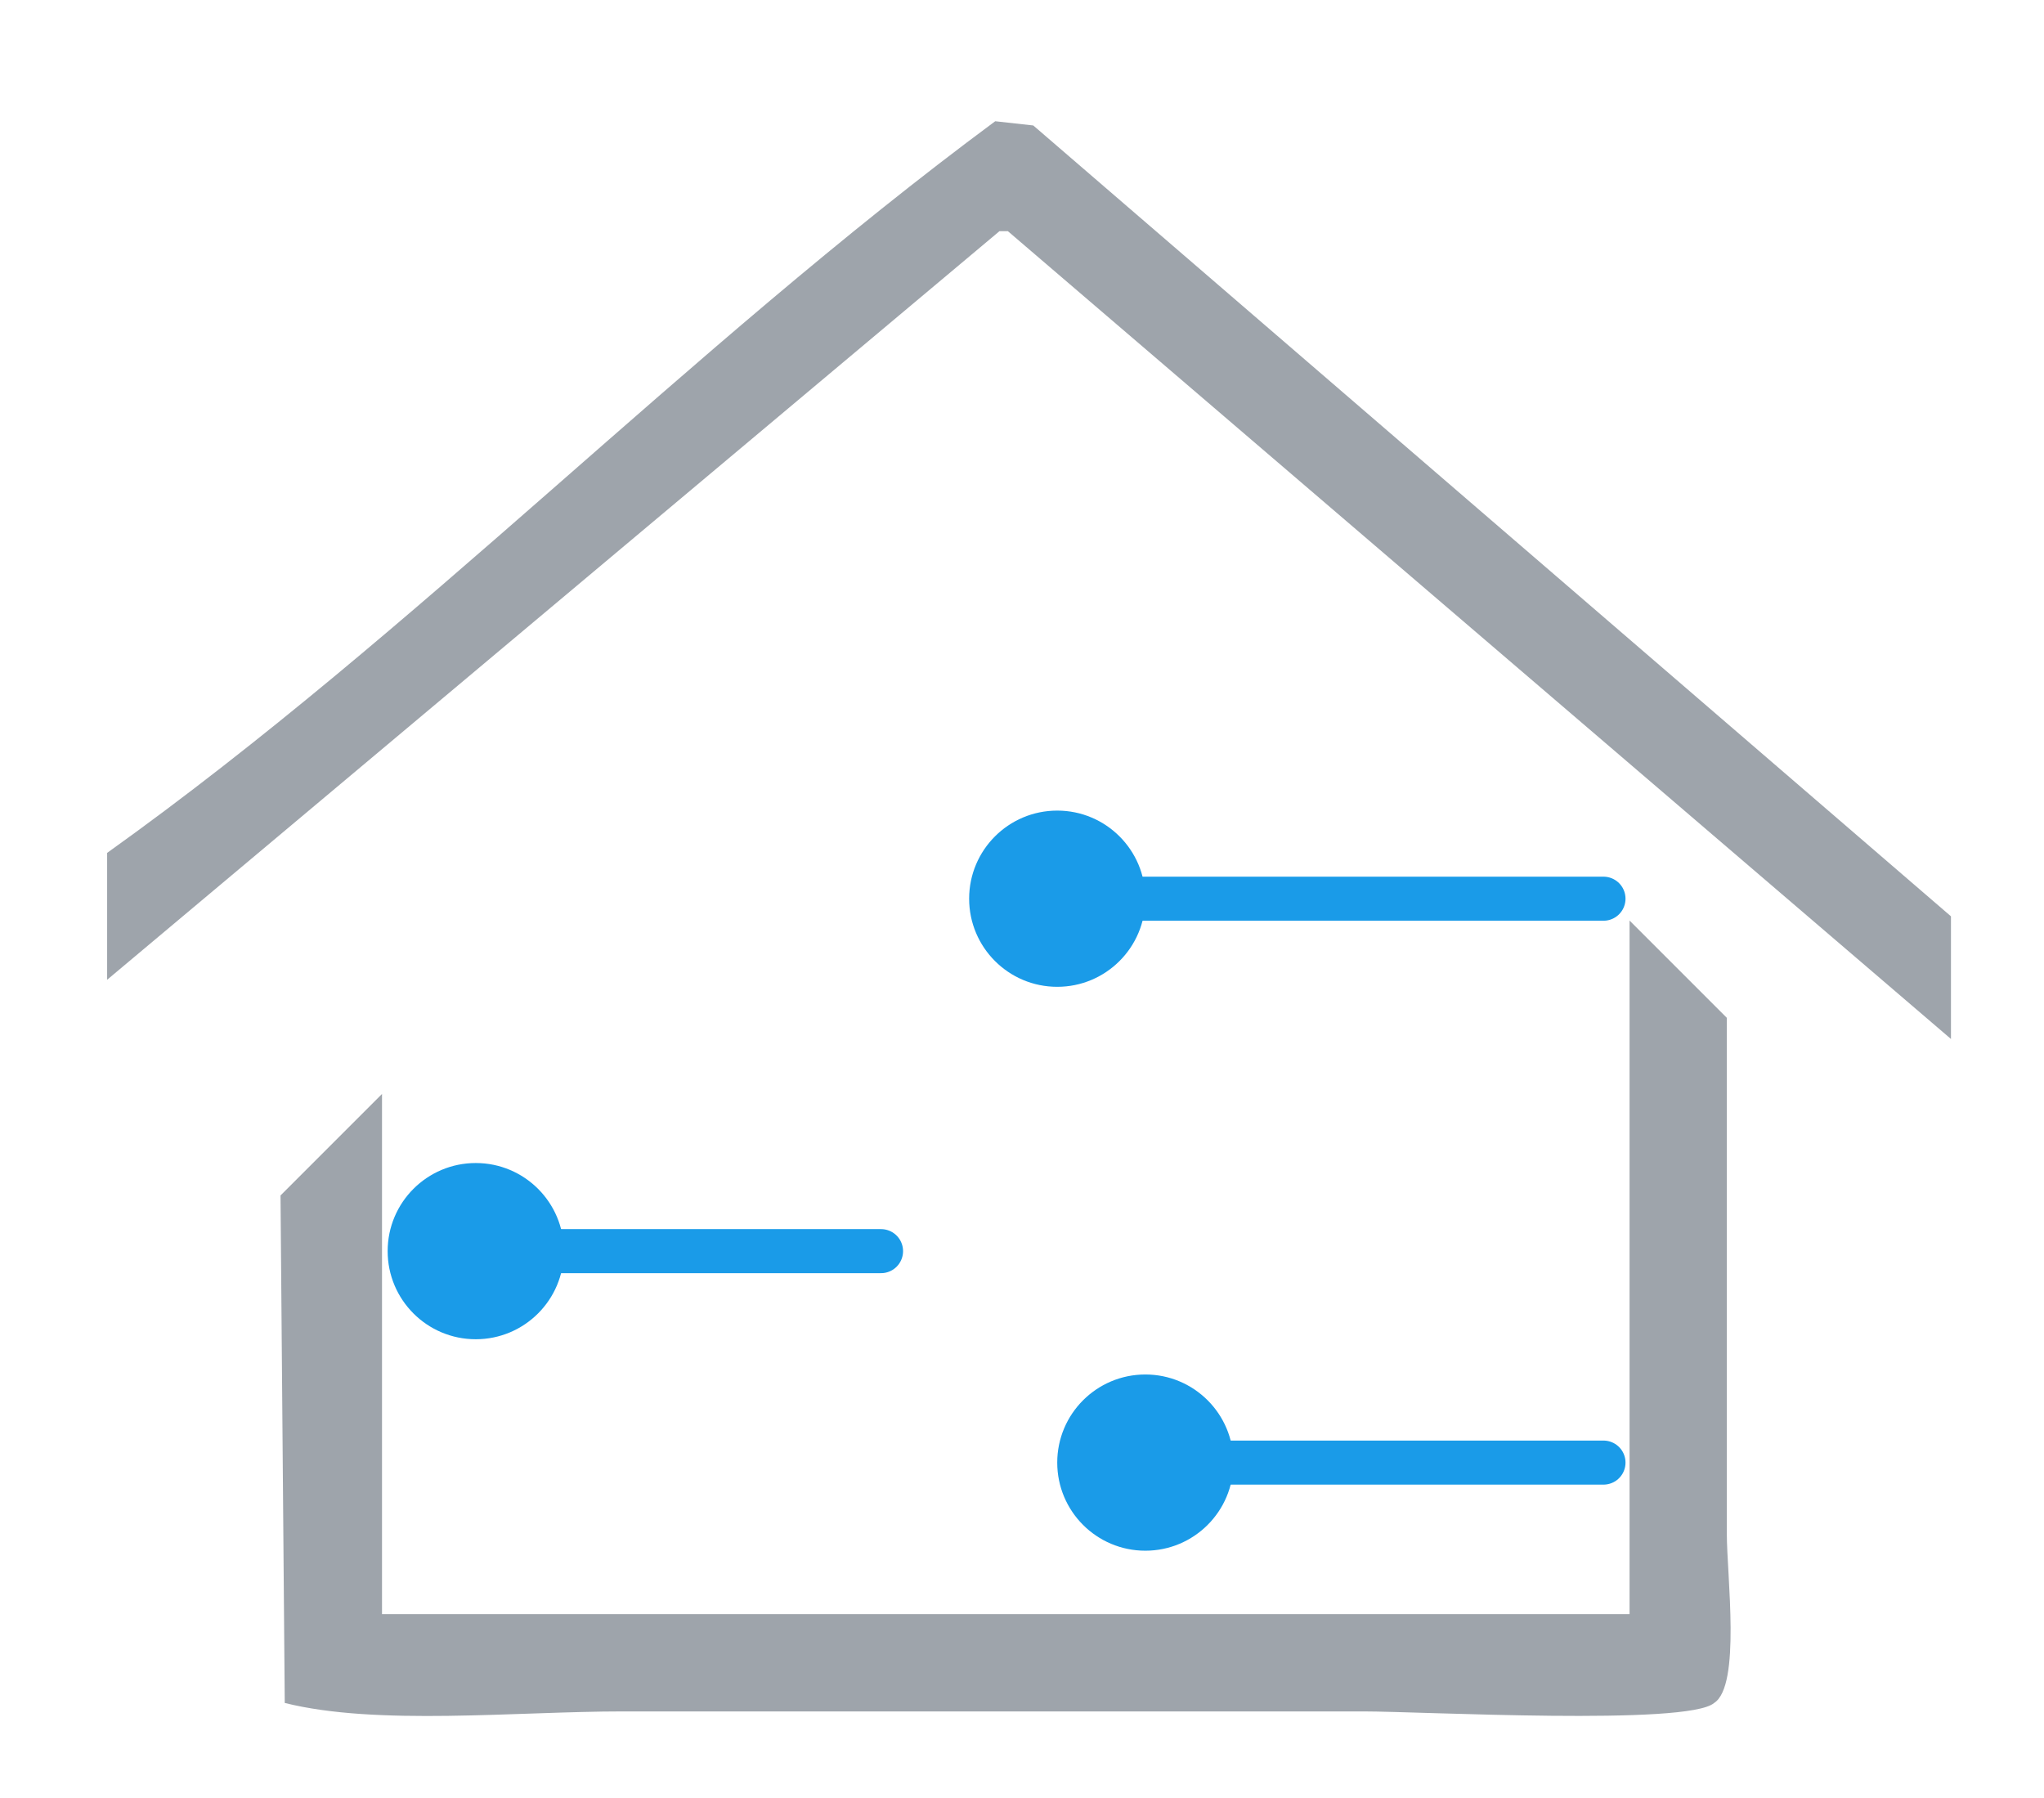
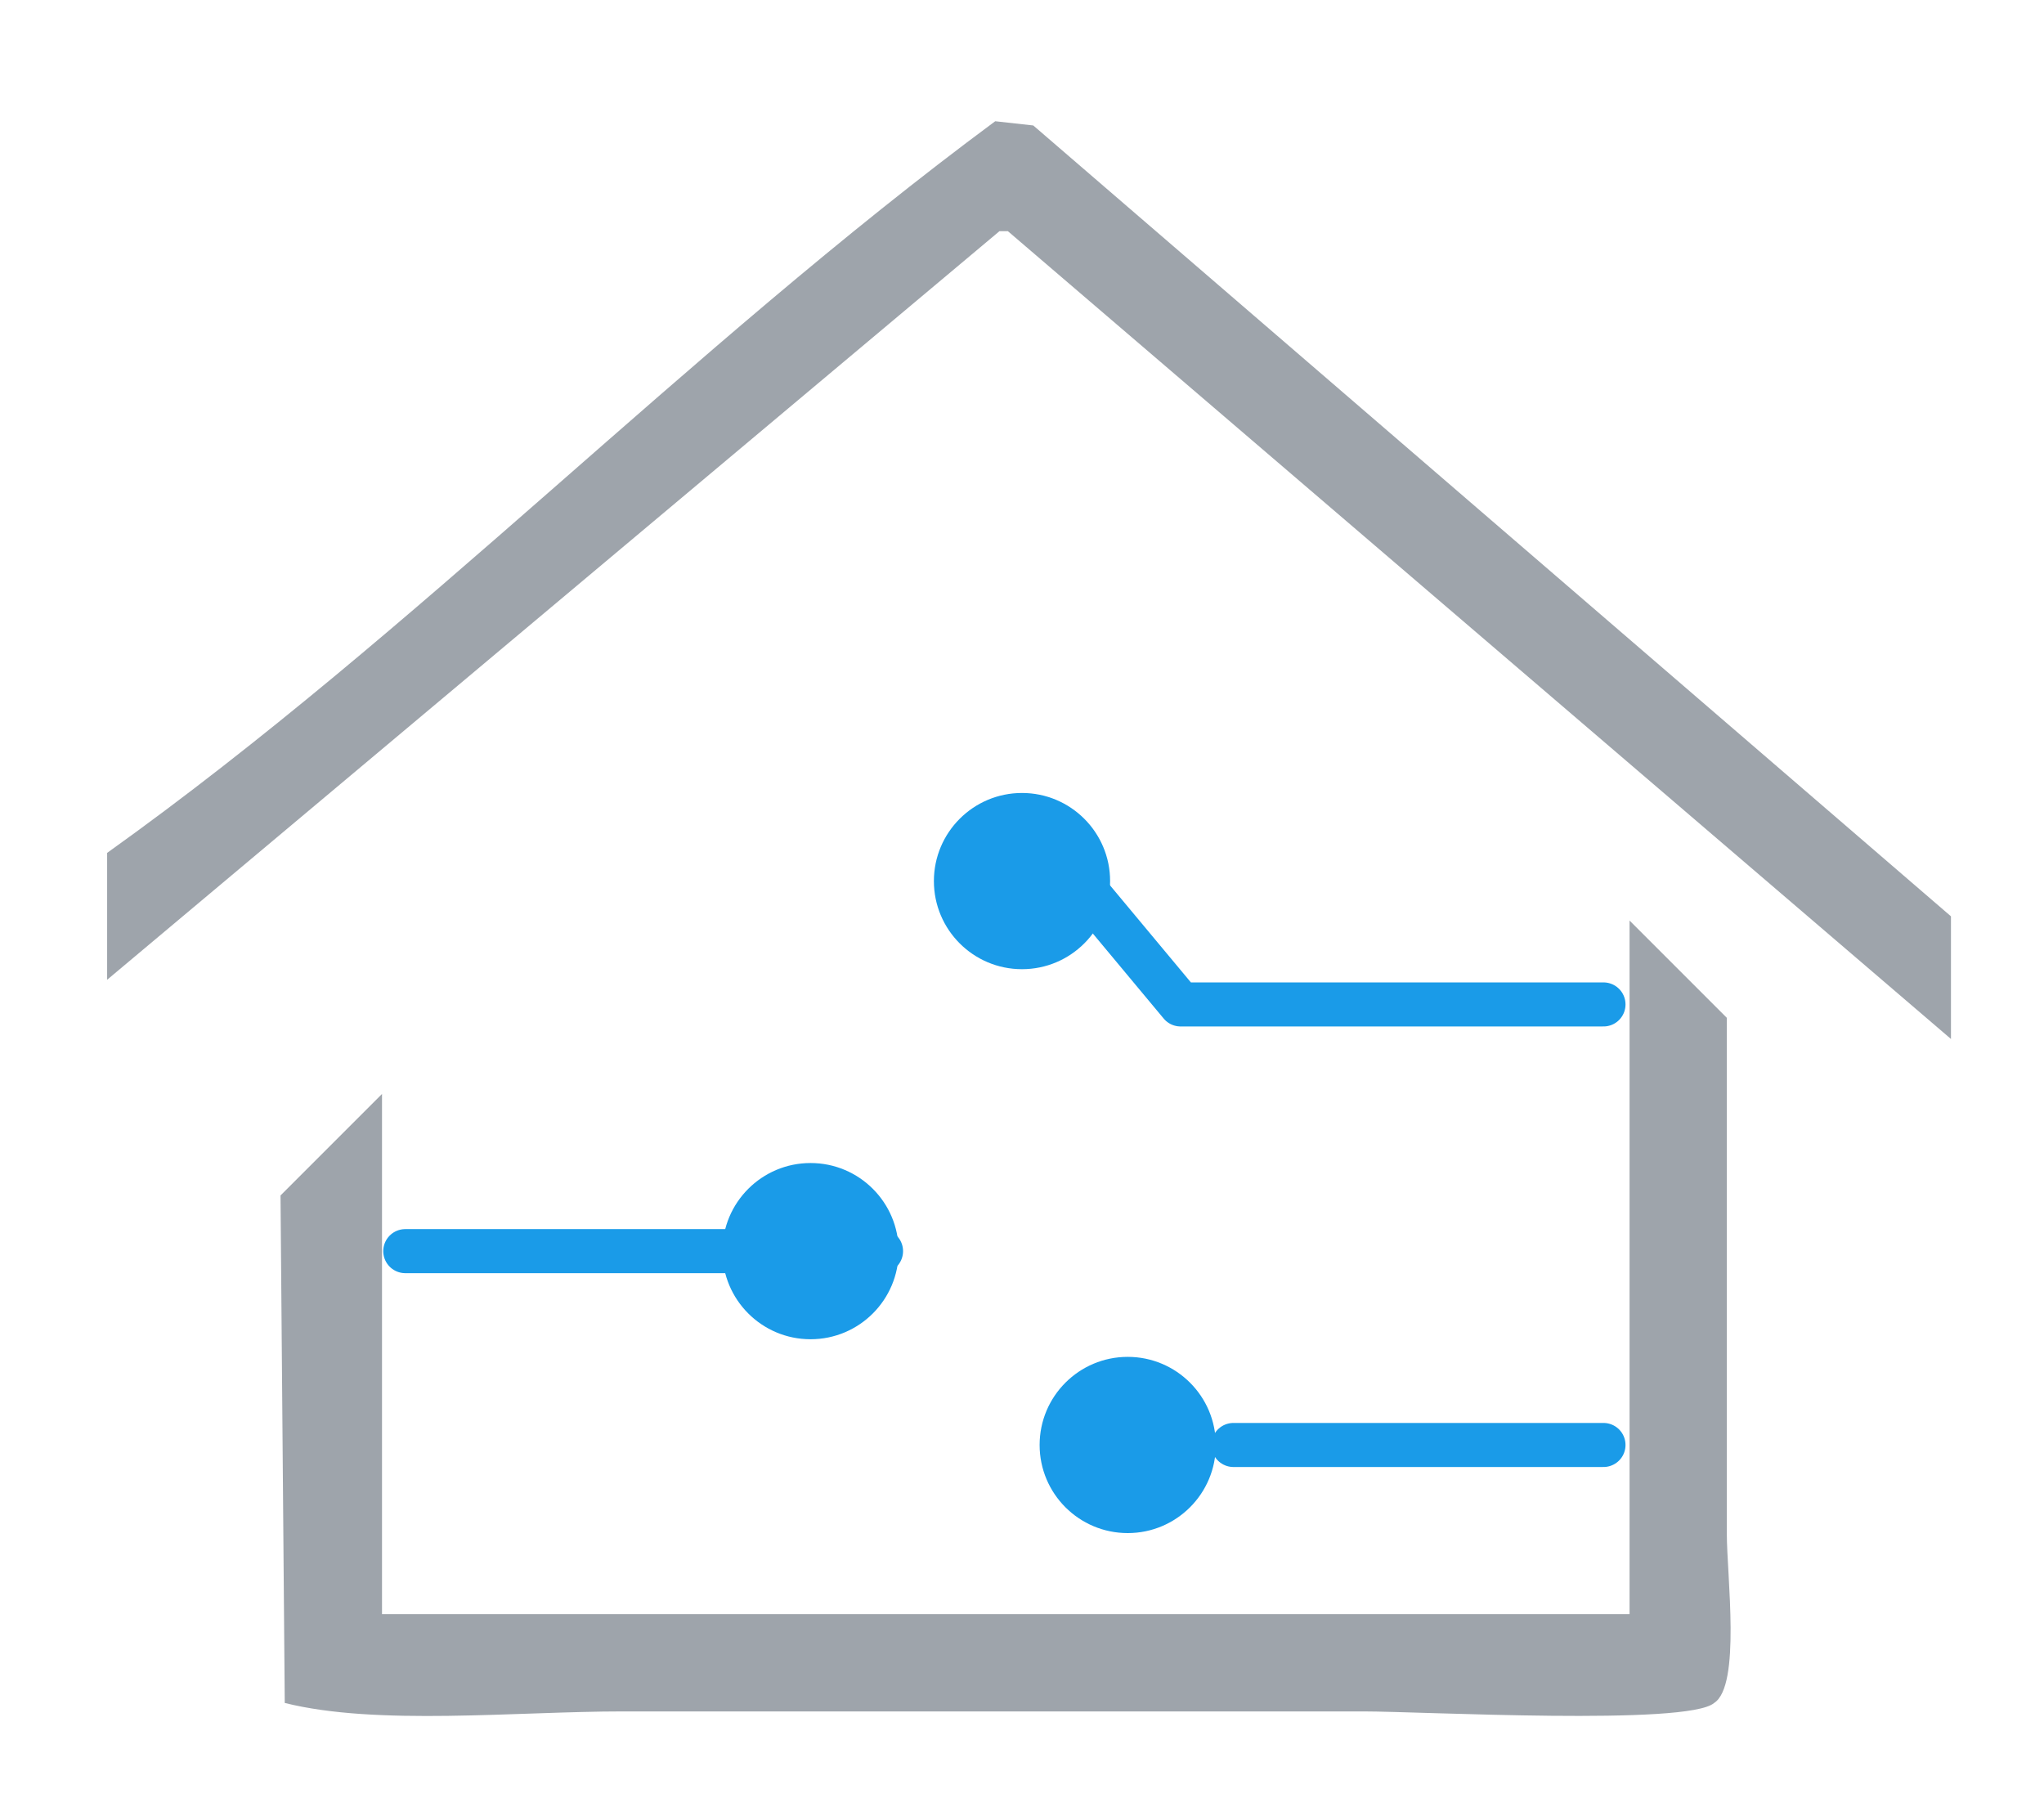
<svg xmlns="http://www.w3.org/2000/svg" viewBox="70 92 116 102">
  <path d="M 126.48 98.88 C 127.20 98.96 127.92 99.04 128.64 99.12 C 145.99 114.08 163.36 129.04 180.72 144.00 C 180.72 146.32 180.72 148.64 180.72 150.96 C 162.88 135.68 145.04 120.40 127.20 105.12 C 127.04 105.12 126.88 105.12 126.72 105.12 C 109.84 119.28 92.96 133.44 76.08 147.60 C 76.08 145.20 76.08 142.80 76.08 140.40 C 93.77 127.76 108.93 111.87 126.48 98.88 Z" fill="#9ea4ab" />
  <path d="M 91.68 183.60 C 115.28 183.60 138.88 183.60 162.48 183.60 C 162.48 170.48 162.48 157.36 162.48 144.24 C 164.32 146.08 166.16 147.92 168.00 149.76 C 168.00 159.52 168.00 169.28 168.00 179.04 C 168.00 181.41 168.81 187.66 167.28 188.64 C 165.78 189.94 150.75 189.12 147.36 189.12 C 133.36 189.12 119.36 189.12 105.36 189.12 C 99.28 189.12 91.39 189.95 86.16 188.64 C 86.08 179.04 86.00 169.44 85.92 159.84 C 87.84 157.92 89.76 156.00 91.68 154.08 C 91.68 163.92 91.68 173.76 91.68 183.60 Z" fill="#9ea4ab" />
-   <g stroke="#1A9BE8" stroke-width="2.5" stroke-linecap="round">
-     <line x1="130" y1="143" x2="161" y2="143" />
-     <line x1="97" y1="163" x2="120" y2="163" />
-     <line x1="135" y1="175" x2="161" y2="175" />
+   <g stroke="#1A9BE8" stroke-width="2.5" stroke-linecap="round" stroke-linejoin="round" fill="none">
+     <path d="M 132 143 L 137 149 L 161 149" />
+     <line x1="93" y1="163" x2="120" y2="163" />
+     <line x1="140" y1="174" x2="161" y2="174" />
  </g>
-   <circle cx="130" cy="143" r="5" fill="#1A9BE8" />
-   <circle cx="97" cy="163" r="5" fill="#1A9BE8" />
-   <circle cx="135" cy="175" r="5" fill="#1A9BE8" />
+   <circle cx="128" cy="142" r="5" fill="#1A9BE8" />
+   <circle cx="116" cy="163" r="5" fill="#1A9BE8" />
+   <circle cx="134" cy="174" r="5" fill="#1A9BE8" />
</svg>
